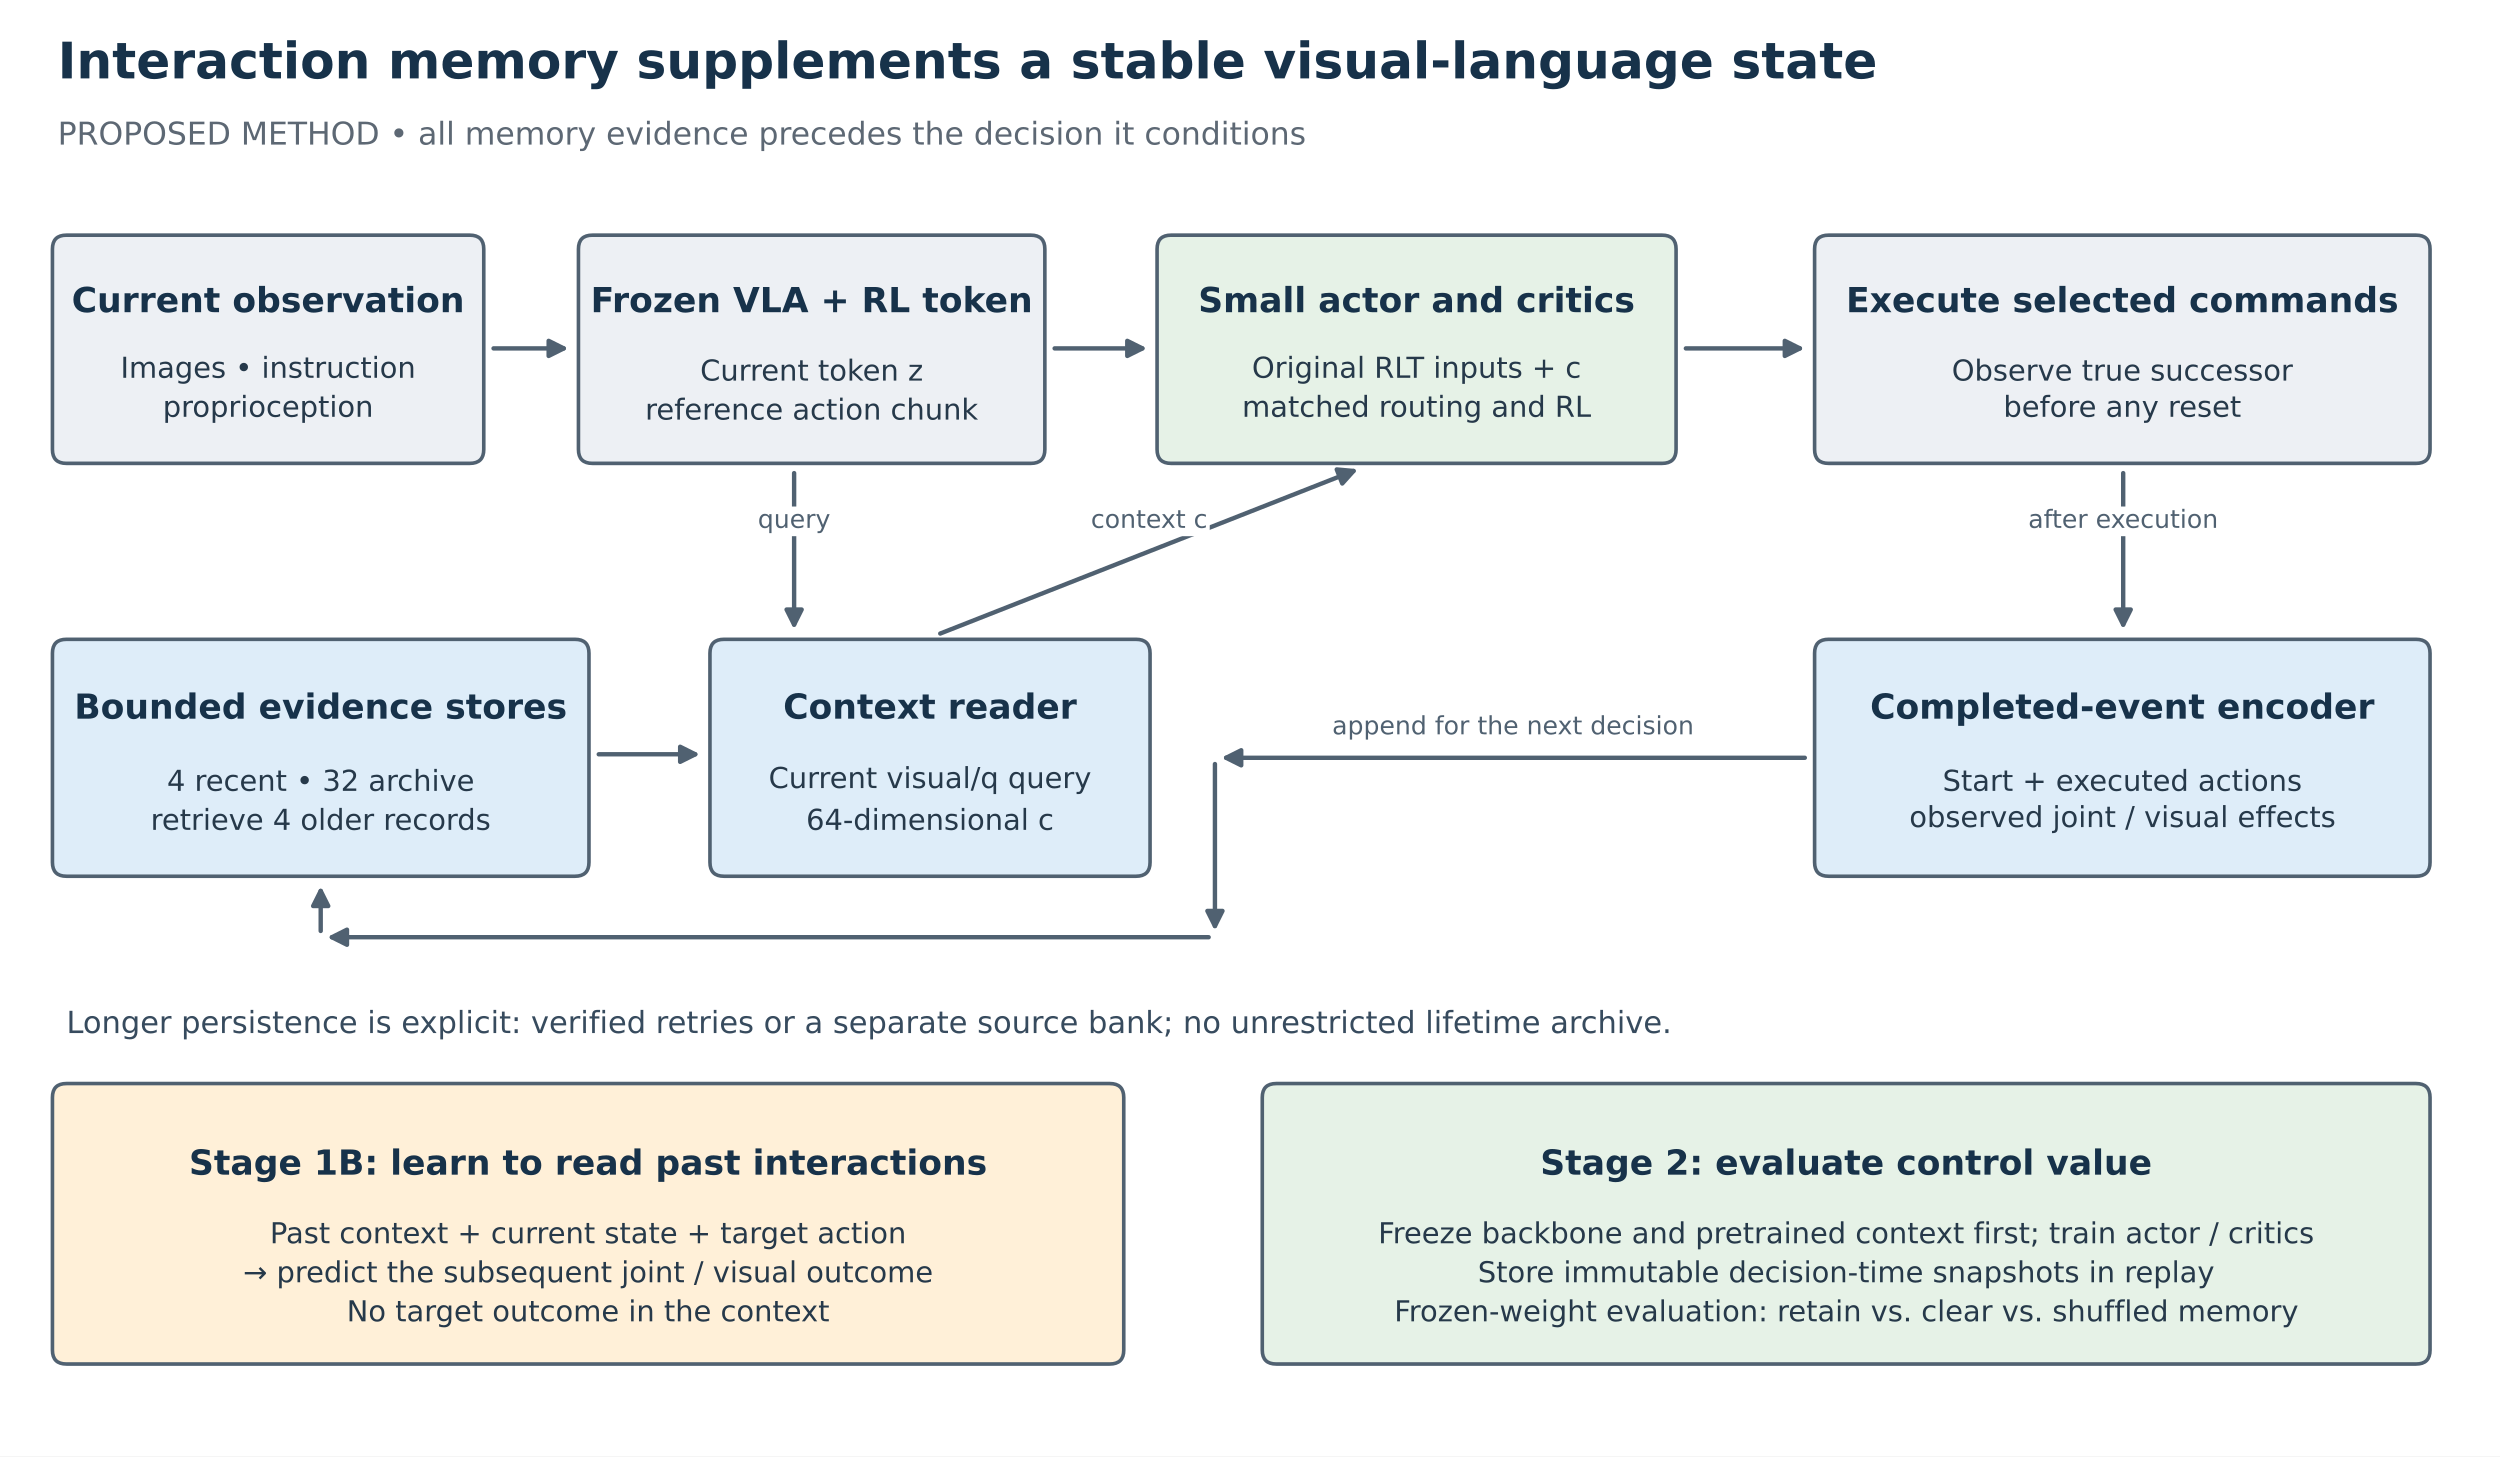
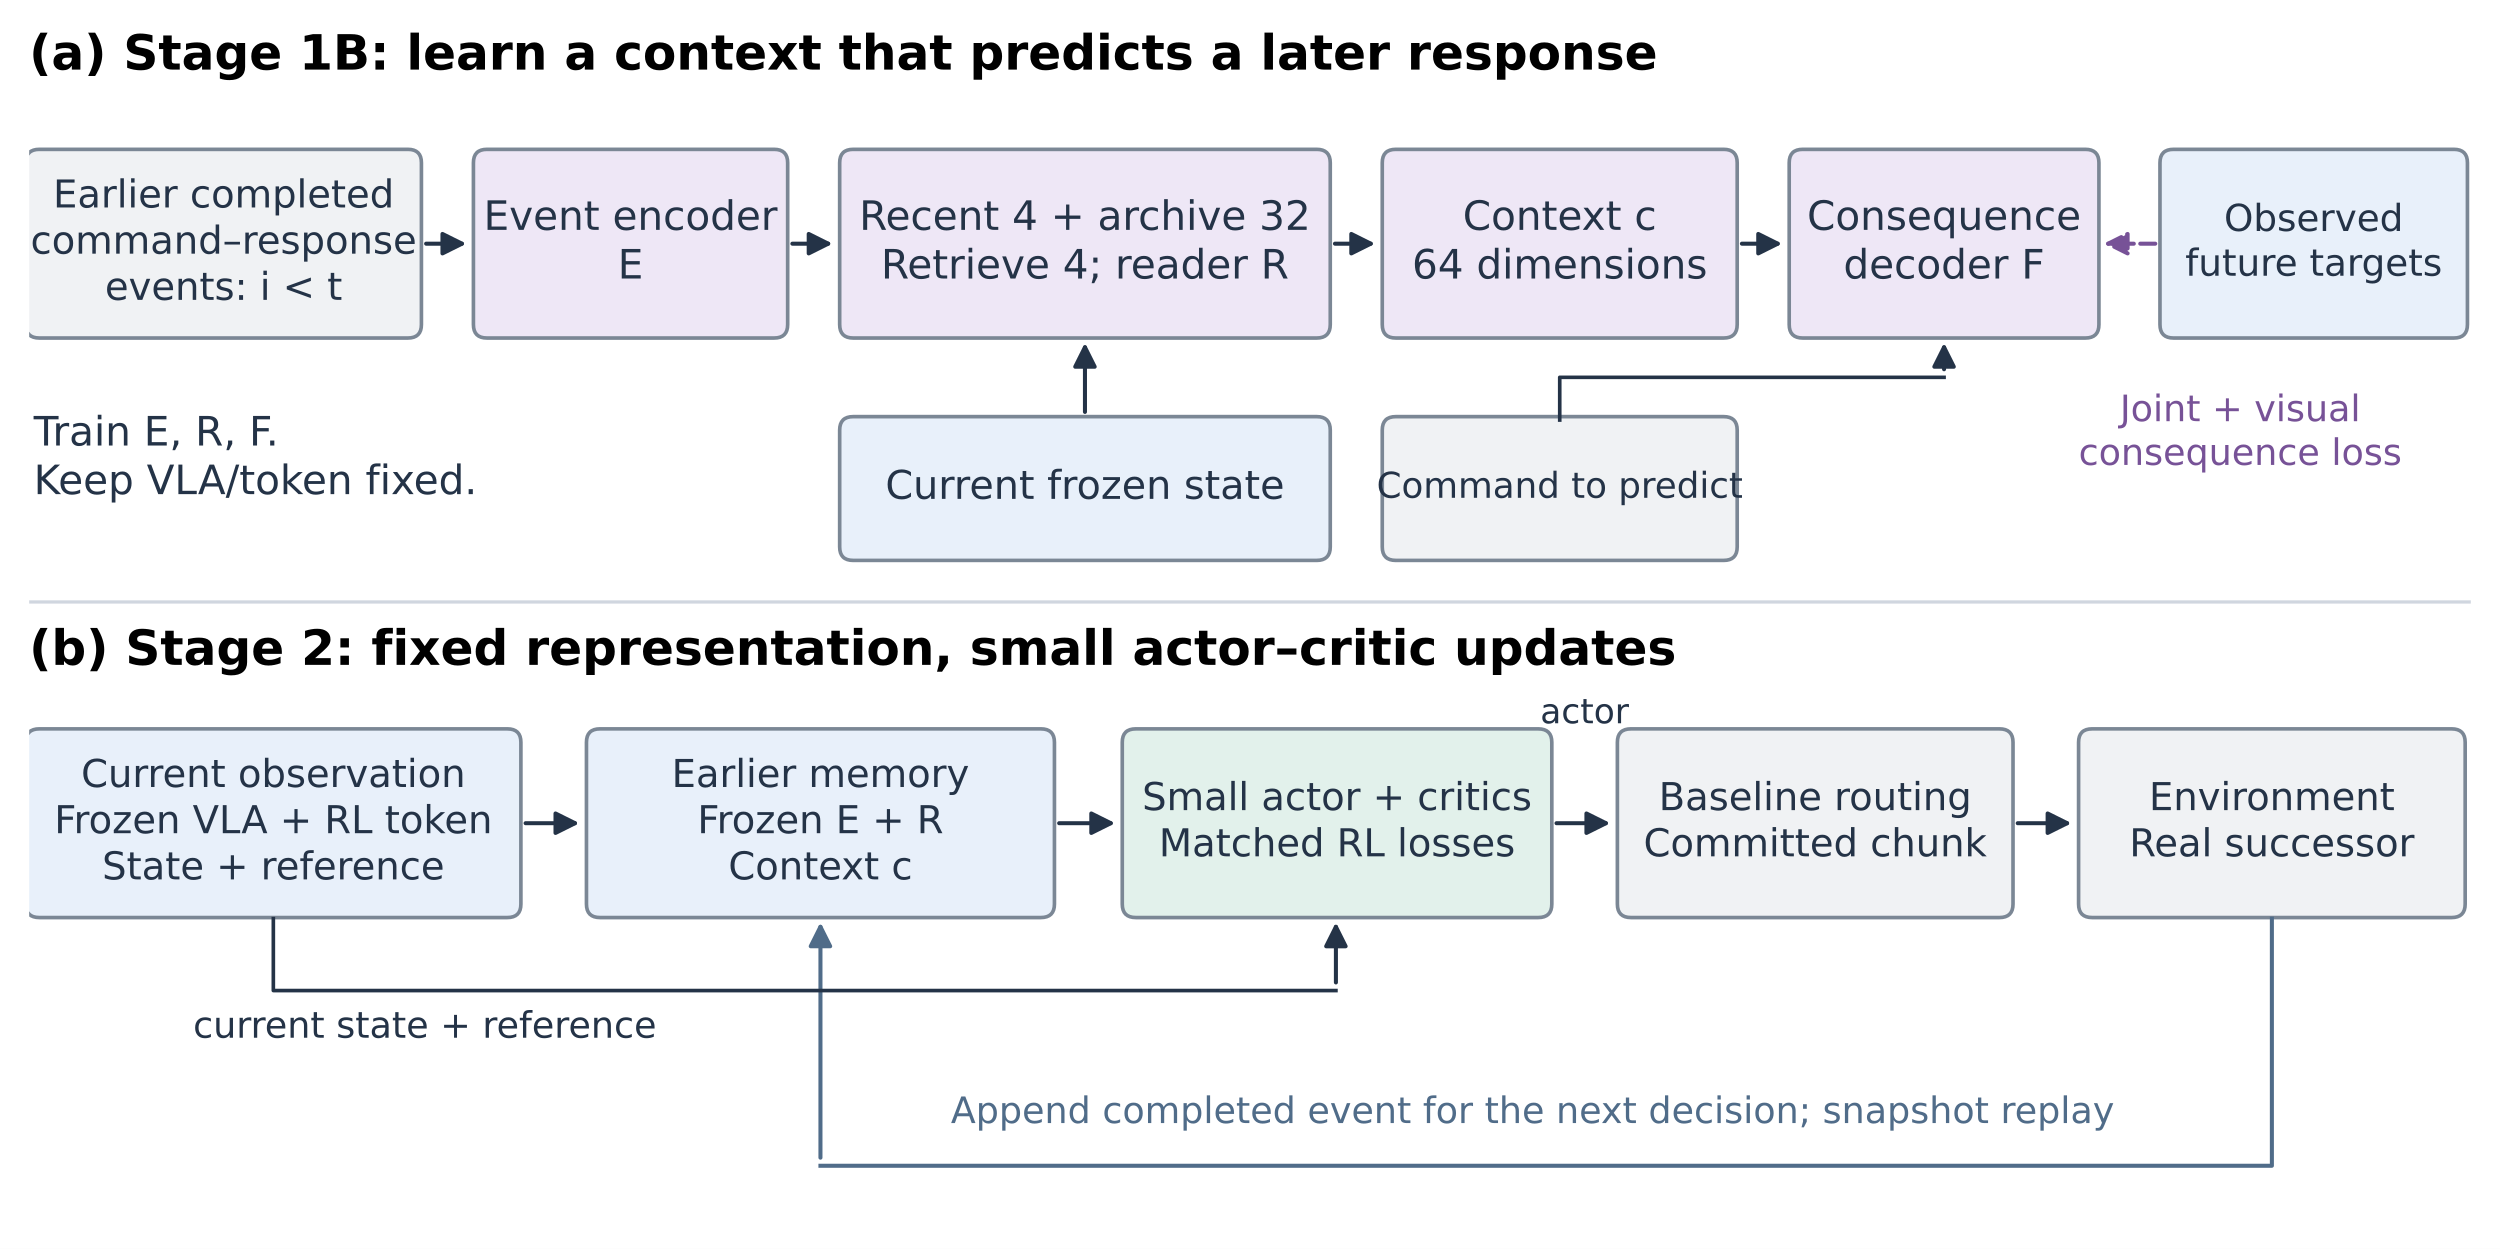
- <svg xmlns="http://www.w3.org/2000/svg" width="795.6pt" height="463.464pt" viewBox="0 0 795.6 463.464" version="1.1">
+ <svg xmlns="http://www.w3.org/2000/svg" width="617.04pt" height="308.232pt" viewBox="0 0 617.04 308.232" version="1.1">
  <defs>
    <style type="text/css">*{stroke-linejoin: round; stroke-linecap: butt}</style>
  </defs>
  <g id="figure_1">
    <g id="patch_1">
-       <path d="M 0 463.464  L 795.6 463.464  L 795.6 0  L 0 0  z " style="fill: #ffffff" />
+       <path d="M 0 308.232 L 617.04 308.232 L 617.04 0 L 0 0 z " style="fill: #ffffff" />
    </g>
    <g id="axes_1">
      <g id="patch_2">
-         <path d="M 21.15 147.463  L 149.49 147.463  Q 153.954 147.463 153.954 143.028  L 153.954 79.272  Q 153.954 74.837 149.49 74.837  L 21.15 74.837  Q 16.686 74.837 16.686 79.272  L 16.686 143.028  Q 16.686 147.463 21.15 147.463  z " clip-path="url(#p0e22c294cd)" style="fill: #edf0f4; stroke: #506171; stroke-width: 1.15; stroke-linejoin: miter" />
+         <path d="M 9.711 83.43 L 100.665 83.43 Q 104.013 83.43 104.013 80.104 L 104.013 40.187 Q 104.013 36.86 100.665 36.86 L 9.711 36.86 Q 6.363 36.86 6.363 40.187 L 6.363 80.104 Q 6.363 83.43 9.711 83.43 z " clip-path="url(#p02e660b0db)" style="fill: #f0f2f4; stroke: #7b8795; stroke-width: 0.9; stroke-linejoin: miter" />
      </g>
      <g id="patch_3">
-         <path d="M 188.55 147.463  L 328.05 147.463  Q 332.514 147.463 332.514 143.028  L 332.514 79.272  Q 332.514 74.837 328.05 74.837  L 188.55 74.837  Q 184.086 74.837 184.086 79.272  L 184.086 143.028  Q 184.086 147.463 188.55 147.463  z " clip-path="url(#p0e22c294cd)" style="fill: #edf0f4; stroke: #506171; stroke-width: 1.15; stroke-linejoin: miter" />
+         <path d="M 120.195 83.43 L 191.061 83.43 Q 194.409 83.43 194.409 80.104 L 194.409 40.187 Q 194.409 36.86 191.061 36.86 L 120.195 36.86 Q 116.847 36.86 116.847 40.187 L 116.847 80.104 Q 116.847 83.43 120.195 83.43 z " clip-path="url(#p02e660b0db)" style="fill: #eee7f6; stroke: #7b8795; stroke-width: 0.9; stroke-linejoin: miter" />
      </g>
      <g id="patch_4">
-         <path d="M 372.69 147.463  L 528.93 147.463  Q 533.394 147.463 533.394 143.028  L 533.394 79.272  Q 533.394 74.837 528.93 74.837  L 372.69 74.837  Q 368.226 74.837 368.226 79.272  L 368.226 143.028  Q 368.226 147.463 372.69 147.463  z " clip-path="url(#p0e22c294cd)" style="fill: #e6f2e7; stroke: #506171; stroke-width: 1.15; stroke-linejoin: miter" />
+         <path d="M 210.591 83.43 L 324.981 83.43 Q 328.329 83.43 328.329 80.104 L 328.329 40.187 Q 328.329 36.86 324.981 36.86 L 210.591 36.86 Q 207.243 36.86 207.243 40.187 L 207.243 80.104 Q 207.243 83.43 210.591 83.43 z " clip-path="url(#p02e660b0db)" style="fill: #eee7f6; stroke: #7b8795; stroke-width: 0.9; stroke-linejoin: miter" />
      </g>
      <g id="patch_5">
-         <path d="M 581.94 147.463  L 768.87 147.463  Q 773.334 147.463 773.334 143.028  L 773.334 79.272  Q 773.334 74.837 768.87 74.837  L 581.94 74.837  Q 577.476 74.837 577.476 79.272  L 577.476 143.028  Q 577.476 147.463 581.94 147.463  z " clip-path="url(#p0e22c294cd)" style="fill: #edf0f4; stroke: #506171; stroke-width: 1.15; stroke-linejoin: miter" />
+         <path d="M 344.511 83.43 L 425.421 83.43 Q 428.769 83.43 428.769 80.104 L 428.769 40.187 Q 428.769 36.86 425.421 36.86 L 344.511 36.86 Q 341.163 36.86 341.163 40.187 L 341.163 80.104 Q 341.163 83.43 344.511 83.43 z " clip-path="url(#p02e660b0db)" style="fill: #eee7f6; stroke: #7b8795; stroke-width: 0.9; stroke-linejoin: miter" />
      </g>
      <g id="patch_6">
-         <path d="M 157.069 110.873  Q 169.019 110.873 179.403 110.873  " clip-path="url(#p0e22c294cd)" style="fill: none; stroke: #506171; stroke-width: 1.4; stroke-linecap: round" />
-         <path d="M 174.603 108.473  L 179.403 110.873  L 174.603 113.273  z " clip-path="url(#p0e22c294cd)" style="fill: #506171; stroke: #506171; stroke-width: 1.4; stroke-linecap: round" />
+         <path d="M 444.951 83.43 L 514.701 83.43 Q 518.049 83.43 518.049 80.104 L 518.049 40.187 Q 518.049 36.86 514.701 36.86 L 444.951 36.86 Q 441.603 36.86 441.603 40.187 L 441.603 80.104 Q 441.603 83.43 444.951 83.43 z " clip-path="url(#p02e660b0db)" style="fill: #eee7f6; stroke: #7b8795; stroke-width: 0.9; stroke-linejoin: miter" />
      </g>
      <g id="patch_7">
-         <path d="M 335.629 110.873  Q 350.368 110.873 363.543 110.873  " clip-path="url(#p0e22c294cd)" style="fill: none; stroke: #506171; stroke-width: 1.4; stroke-linecap: round" />
-         <path d="M 358.743 108.473  L 363.543 110.873  L 358.743 113.273  z " clip-path="url(#p0e22c294cd)" style="fill: #506171; stroke: #506171; stroke-width: 1.4; stroke-linecap: round" />
+         <path d="M 105.175 60.145 Q 110.151 60.145 114.009 60.145 " clip-path="url(#p02e660b0db)" style="fill: none; stroke: #243347; stroke-linecap: round" />
+         <path d="M 109.209 57.745 L 114.009 60.145 L 109.209 62.545 z " clip-path="url(#p02e660b0db)" style="fill: #243347; stroke: #243347; stroke-linecap: round" />
      </g>
      <g id="patch_8">
-         <path d="M 536.51 110.873  Q 555.435 110.873 572.795 110.873  " clip-path="url(#p0e22c294cd)" style="fill: none; stroke: #506171; stroke-width: 1.4; stroke-linecap: round" />
-         <path d="M 567.995 108.473  L 572.795 110.873  L 567.995 113.273  z " clip-path="url(#p0e22c294cd)" style="fill: #506171; stroke: #506171; stroke-width: 1.4; stroke-linecap: round" />
+         <path d="M 195.571 60.145 Q 200.547 60.145 204.405 60.145 " clip-path="url(#p02e660b0db)" style="fill: none; stroke: #243347; stroke-linecap: round" />
+         <path d="M 199.605 57.745 L 204.405 60.145 L 199.605 62.545 z " clip-path="url(#p02e660b0db)" style="fill: #243347; stroke: #243347; stroke-linecap: round" />
      </g>
      <g id="patch_9">
-         <path d="M 21.15 278.856  L 182.97 278.856  Q 187.434 278.856 187.434 274.421  L 187.434 207.893  Q 187.434 203.458 182.97 203.458  L 21.15 203.458  Q 16.686 203.458 16.686 207.893  L 16.686 274.421  Q 16.686 278.856 21.15 278.856  z " clip-path="url(#p0e22c294cd)" style="fill: #deedf9; stroke: #506171; stroke-width: 1.15; stroke-linejoin: miter" />
+         <path d="M 329.491 60.145 Q 334.467 60.145 338.325 60.145 " clip-path="url(#p02e660b0db)" style="fill: none; stroke: #243347; stroke-linecap: round" />
+         <path d="M 333.525 57.745 L 338.325 60.145 L 333.525 62.545 z " clip-path="url(#p02e660b0db)" style="fill: #243347; stroke: #243347; stroke-linecap: round" />
      </g>
      <g id="patch_10">
-         <path d="M 230.4 278.856  L 361.53 278.856  Q 365.994 278.856 365.994 274.421  L 365.994 207.893  Q 365.994 203.458 361.53 203.458  L 230.4 203.458  Q 225.936 203.458 225.936 207.893  L 225.936 274.421  Q 225.936 278.856 230.4 278.856  z " clip-path="url(#p0e22c294cd)" style="fill: #deedf9; stroke: #506171; stroke-width: 1.15; stroke-linejoin: miter" />
+         <path d="M 429.931 60.145 Q 434.907 60.145 438.765 60.145 " clip-path="url(#p02e660b0db)" style="fill: none; stroke: #243347; stroke-linecap: round" />
+         <path d="M 433.965 57.745 L 438.765 60.145 L 433.965 62.545 z " clip-path="url(#p02e660b0db)" style="fill: #243347; stroke: #243347; stroke-linecap: round" />
      </g>
      <g id="patch_11">
-         <path d="M 581.94 278.856  L 768.87 278.856  Q 773.334 278.856 773.334 274.421  L 773.334 207.893  Q 773.334 203.458 768.87 203.458  L 581.94 203.458  Q 577.476 203.458 577.476 207.893  L 577.476 274.421  Q 577.476 278.856 581.94 278.856  z " clip-path="url(#p0e22c294cd)" style="fill: #deedf9; stroke: #506171; stroke-width: 1.15; stroke-linejoin: miter" />
+         <path d="M 210.591 138.316 L 324.981 138.316 Q 328.329 138.316 328.329 134.989 L 328.329 106.16 Q 328.329 102.834 324.981 102.834 L 210.591 102.834 Q 207.243 102.834 207.243 106.16 L 207.243 134.989 Q 207.243 138.316 210.591 138.316 z " clip-path="url(#p02e660b0db)" style="fill: #e8f0fa; stroke: #7b8795; stroke-width: 0.9; stroke-linejoin: miter" />
      </g>
      <g id="patch_12">
-         <path d="M 675.684 150.571  Q 675.684 175.46 675.684 198.783  " clip-path="url(#p0e22c294cd)" style="fill: none; stroke: #506171; stroke-width: 1.4; stroke-linecap: round" />
-         <path d="M 678.084 193.983  L 675.684 198.783  L 673.284 193.983  z " clip-path="url(#p0e22c294cd)" style="fill: #506171; stroke: #506171; stroke-width: 1.4; stroke-linecap: round" />
+         <path d="M 344.511 138.316 L 425.421 138.316 Q 428.769 138.316 428.769 134.989 L 428.769 106.16 Q 428.769 102.834 425.421 102.834 L 344.511 102.834 Q 341.163 102.834 341.163 106.16 L 341.163 134.989 Q 341.163 138.316 344.511 138.316 z " clip-path="url(#p02e660b0db)" style="fill: #f0f2f4; stroke: #7b8795; stroke-width: 0.9; stroke-linejoin: miter" />
      </g>
      <g id="patch_13">
-         <path d="M 574.36 241.157  Q 481.501 241.157 390.207 241.157  " clip-path="url(#p0e22c294cd)" style="fill: none; stroke: #506171; stroke-width: 1.4; stroke-linecap: round" />
-         <path d="M 395.007 243.557  L 390.207 241.157  L 395.007 238.757  z " clip-path="url(#p0e22c294cd)" style="fill: #506171; stroke: #506171; stroke-width: 1.4; stroke-linecap: round" />
+         <path d="M 267.786 101.667 Q 267.786 93.132 267.786 85.714 " clip-path="url(#p02e660b0db)" style="fill: none; stroke: #243347; stroke-linecap: round" />
+         <path d="M 265.386 90.514 L 267.786 85.714 L 270.186 90.514 z " clip-path="url(#p02e660b0db)" style="fill: #243347; stroke: #243347; stroke-linecap: round" />
      </g>
      <g id="patch_14">
-         <path d="M 386.64 243.154  Q 386.64 269.706 386.64 294.694  " clip-path="url(#p0e22c294cd)" style="fill: none; stroke: #506171; stroke-width: 1.4; stroke-linecap: round" />
-         <path d="M 389.04 289.894  L 386.64 294.694  L 384.24 289.894  z " clip-path="url(#p0e22c294cd)" style="fill: #506171; stroke: #506171; stroke-width: 1.4; stroke-linecap: round" />
+         <path d="M 479.826 91.134 Q 479.826 87.864 479.826 85.713 " clip-path="url(#p02e660b0db)" style="fill: none; stroke: #243347; stroke-linecap: round" />
+         <path d="M 477.426 90.513 L 479.826 85.713 L 482.226 90.513 z " clip-path="url(#p02e660b0db)" style="fill: #243347; stroke: #243347; stroke-linecap: round" />
      </g>
      <g id="patch_15">
-         <path d="M 384.638 298.26  Q 244.347 298.26 105.622 298.26  " clip-path="url(#p0e22c294cd)" style="fill: none; stroke: #506171; stroke-width: 1.4; stroke-linecap: round" />
-         <path d="M 110.422 300.66  L 105.622 298.26  L 110.422 295.86  z " clip-path="url(#p0e22c294cd)" style="fill: #506171; stroke: #506171; stroke-width: 1.4; stroke-linecap: round" />
+         <path d="M 536.463 83.43 L 605.655 83.43 Q 609.003 83.43 609.003 80.104 L 609.003 40.187 Q 609.003 36.86 605.655 36.86 L 536.463 36.86 Q 533.115 36.86 533.115 40.187 L 533.115 80.104 Q 533.115 83.43 536.463 83.43 z " clip-path="url(#p02e660b0db)" style="fill: #e8f0fa; stroke: #7b8795; stroke-width: 0.9; stroke-linejoin: miter" />
      </g>
      <g id="patch_16">
-         <path d="M 102.06 296.263  Q 102.06 289.115 102.06 283.532  " clip-path="url(#p0e22c294cd)" style="fill: none; stroke: #506171; stroke-width: 1.4; stroke-linecap: round" />
-         <path d="M 99.66 288.332  L 102.06 283.532  L 104.46 288.332  z " clip-path="url(#p0e22c294cd)" style="fill: #506171; stroke: #506171; stroke-width: 1.4; stroke-linecap: round" />
+         <path d="M 531.953 60.145 Q 525.581 60.145 520.327 60.145 " clip-path="url(#p02e660b0db)" style="fill: none; stroke-dasharray: 3.7,1.6; stroke-dashoffset: 0; stroke: #775297; stroke-linecap: round" />
+         <path d="M 525.127 62.545 L 520.327 60.145 L 525.127 57.745 z " clip-path="url(#p02e660b0db)" style="fill: #775297; stroke-dasharray: 3.7,1.6; stroke-dashoffset: 0; stroke: #775297; stroke-linecap: round" />
      </g>
      <g id="patch_17">
-         <path d="M 190.547 240.048  Q 206.681 240.048 221.251 240.048  " clip-path="url(#p0e22c294cd)" style="fill: none; stroke: #506171; stroke-width: 1.4; stroke-linecap: round" />
-         <path d="M 216.451 237.648  L 221.251 240.048  L 216.451 242.448  z " clip-path="url(#p0e22c294cd)" style="fill: #506171; stroke: #506171; stroke-width: 1.4; stroke-linecap: round" />
+         <path d="M 9.711 226.465 L 125.217 226.465 Q 128.565 226.465 128.565 223.139 L 128.565 183.222 Q 128.565 179.896 125.217 179.896 L 9.711 179.896 Q 6.363 179.896 6.363 183.222 L 6.363 223.139 Q 6.363 226.465 9.711 226.465 z " clip-path="url(#p02e660b0db)" style="fill: #e8f0fa; stroke: #7b8795; stroke-width: 0.9; stroke-linejoin: miter" />
      </g>
      <g id="patch_18">
-         <path d="M 299.225 201.615  Q 365.715 175.46 430.749 149.878  " clip-path="url(#p0e22c294cd)" style="fill: none; stroke: #506171; stroke-width: 1.4; stroke-linecap: round" />
-         <path d="M 425.404 149.402  L 430.749 149.878  L 427.161 153.869  z " clip-path="url(#p0e22c294cd)" style="fill: #506171; stroke: #506171; stroke-width: 1.4; stroke-linecap: round" />
+         <path d="M 148.095 226.465 L 256.905 226.465 Q 260.253 226.465 260.253 223.139 L 260.253 183.222 Q 260.253 179.896 256.905 179.896 L 148.095 179.896 Q 144.747 179.896 144.747 183.222 L 144.747 223.139 Q 144.747 226.465 148.095 226.465 z " clip-path="url(#p02e660b0db)" style="fill: #e8f0fa; stroke: #7b8795; stroke-width: 0.9; stroke-linejoin: miter" />
      </g>
      <g id="patch_19">
-         <path d="M 252.72 150.571  Q 252.72 175.46 252.72 198.783  " clip-path="url(#p0e22c294cd)" style="fill: none; stroke: #506171; stroke-width: 1.4; stroke-linecap: round" />
-         <path d="M 255.12 193.983  L 252.72 198.783  L 250.32 193.983  z " clip-path="url(#p0e22c294cd)" style="fill: #506171; stroke: #506171; stroke-width: 1.4; stroke-linecap: round" />
+         <path d="M 280.341 226.465 L 379.665 226.465 Q 383.013 226.465 383.013 223.139 L 383.013 183.222 Q 383.013 179.896 379.665 179.896 L 280.341 179.896 Q 276.993 179.896 276.993 183.222 L 276.993 223.139 Q 276.993 226.465 280.341 226.465 z " clip-path="url(#p02e660b0db)" style="fill: #e2f1eb; stroke: #7b8795; stroke-width: 0.9; stroke-linejoin: miter" />
      </g>
      <g id="patch_20">
-         <path d="M 21.15 434.088  L 353.16 434.088  Q 357.624 434.088 357.624 429.653  L 357.624 349.265  Q 357.624 344.83 353.16 344.83  L 21.15 344.83  Q 16.686 344.83 16.686 349.265  L 16.686 429.653  Q 16.686 434.088 21.15 434.088  z " clip-path="url(#p0e22c294cd)" style="fill: #fff0d8; stroke: #506171; stroke-width: 1.15; stroke-linejoin: miter" />
+         <path d="M 402.543 226.465 L 493.497 226.465 Q 496.845 226.465 496.845 223.139 L 496.845 183.222 Q 496.845 179.896 493.497 179.896 L 402.543 179.896 Q 399.195 179.896 399.195 183.222 L 399.195 223.139 Q 399.195 226.465 402.543 226.465 z " clip-path="url(#p02e660b0db)" style="fill: #f0f2f4; stroke: #7b8795; stroke-width: 0.9; stroke-linejoin: miter" />
      </g>
      <g id="patch_21">
-         <path d="M 406.17 434.088  L 768.87 434.088  Q 773.334 434.088 773.334 429.653  L 773.334 349.265  Q 773.334 344.83 768.87 344.83  L 406.17 344.83  Q 401.706 344.83 401.706 349.265  L 401.706 429.653  Q 401.706 434.088 406.17 434.088  z " clip-path="url(#p0e22c294cd)" style="fill: #e6f2e7; stroke: #506171; stroke-width: 1.15; stroke-linejoin: miter" />
+         <path d="M 516.375 226.465 L 605.097 226.465 Q 608.445 226.465 608.445 223.139 L 608.445 183.222 Q 608.445 179.896 605.097 179.896 L 516.375 179.896 Q 513.027 179.896 513.027 183.222 L 513.027 223.139 Q 513.027 226.465 516.375 226.465 z " clip-path="url(#p02e660b0db)" style="fill: #f0f2f4; stroke: #7b8795; stroke-width: 0.9; stroke-linejoin: miter" />
+       </g>
+       <g id="patch_22">
+         <path d="M 129.726 203.18 Q 136.377 203.18 141.909 203.18 " clip-path="url(#p02e660b0db)" style="fill: none; stroke: #243347; stroke-linecap: round" />
+         <path d="M 137.109 200.78 L 141.909 203.18 L 137.109 205.58 z " clip-path="url(#p02e660b0db)" style="fill: #243347; stroke: #243347; stroke-linecap: round" />
+       </g>
+       <g id="patch_23">
+         <path d="M 261.417 203.18 Q 268.344 203.18 274.153 203.18 " clip-path="url(#p02e660b0db)" style="fill: none; stroke: #243347; stroke-linecap: round" />
+         <path d="M 269.353 200.78 L 274.153 203.18 L 269.353 205.58 z " clip-path="url(#p02e660b0db)" style="fill: #243347; stroke: #243347; stroke-linecap: round" />
+       </g>
+       <g id="patch_24">
+         <path d="M 384.174 203.18 Q 390.825 203.18 396.357 203.18 " clip-path="url(#p02e660b0db)" style="fill: none; stroke: #243347; stroke-linecap: round" />
+         <path d="M 391.557 200.78 L 396.357 203.18 L 391.557 205.58 z " clip-path="url(#p02e660b0db)" style="fill: #243347; stroke: #243347; stroke-linecap: round" />
+       </g>
+       <g id="patch_25">
+         <path d="M 498.006 203.18 Q 504.657 203.18 510.189 203.18 " clip-path="url(#p02e660b0db)" style="fill: none; stroke: #243347; stroke-linecap: round" />
+         <path d="M 505.389 200.78 L 510.189 203.18 L 505.389 205.58 z " clip-path="url(#p02e660b0db)" style="fill: #243347; stroke: #243347; stroke-linecap: round" />
+       </g>
+       <g id="patch_26">
+         <path d="M 329.724 242.481 Q 329.724 235.059 329.724 228.755 " clip-path="url(#p02e660b0db)" style="fill: none; stroke: #243347; stroke-linecap: round" />
+         <path d="M 327.324 233.555 L 329.724 228.755 L 332.124 233.555 z " clip-path="url(#p02e660b0db)" style="fill: #243347; stroke: #243347; stroke-linecap: round" />
+       </g>
+       <g id="patch_27">
+         <path d="M 202.5 285.729 Q 202.5 256.681 202.5 228.751 " clip-path="url(#p02e660b0db)" style="fill: none; stroke: #506c89; stroke-linecap: round" />
+         <path d="M 200.1 233.551 L 202.5 228.751 L 204.9 233.551 z " clip-path="url(#p02e660b0db)" style="fill: #506c89; stroke: #506c89; stroke-linecap: round" />
+       </g>
+       <g id="line2d_1">
+         <path d="M 384.966 103.666 L 384.966 93.132 L 479.826 93.132 " clip-path="url(#p02e660b0db)" style="fill: none; stroke: #243347; stroke-width: 0.9; stroke-linecap: square" />
+       </g>
+       <g id="line2d_2">
+         <path d="M 7.2 148.572 L 609.84 148.572 " clip-path="url(#p02e660b0db)" style="fill: none; stroke: #d0d6df; stroke-width: 0.8; stroke-linecap: square" />
+       </g>
+       <g id="line2d_3">
+         <path d="M 67.464 226.742 L 67.464 244.483 L 329.724 244.483 " clip-path="url(#p02e660b0db)" style="fill: none; stroke: #243347; stroke-width: 0.9; stroke-linecap: square" />
+       </g>
+       <g id="line2d_4">
+         <path d="M 560.736 226.742 L 560.736 287.726 L 202.5 287.726 " clip-path="url(#p02e660b0db)" style="fill: none; stroke: #506c89; stroke-linecap: square" />
      </g>
      <g id="text_1">
-         <text style="font-weight: 700; font-size: 16px; font-family: 'DejaVu Sans'; text-anchor: start; fill: #17324a" x="18.36" y="24.941" transform="rotate(-0 18.36 24.9408)">Interaction memory supplements a stable visual-language state</text>
+         <text style="font-weight: 700; font-size: 12px; font-family: 'DejaVu Sans'; text-anchor: start" x="7.2" y="17.179" transform="rotate(-0 7.2 17.1792)">(a) Stage 1B: learn a context that predicts a later response</text>
      </g>
      <g id="text_2">
-         <text style="font-size: 10px; font-family: 'DejaVu Sans'; text-anchor: start; fill: #5d6874" x="18.36" y="46.008" transform="rotate(-0 18.36 46.008)">PROPOSED METHOD  •  all memory evidence precedes the decision it conditions</text>
+         <text style="font-size: 9.5px; font-family: 'DejaVu Sans'; fill: #243347" transform="translate(13.09558 51.21075)">Earlier completed</text>
+         <text style="font-size: 9.5px; font-family: 'DejaVu Sans'; fill: #243347" transform="translate(7.529914 62.61335)">command–response</text>
+         <text style="font-size: 9.5px; font-family: 'DejaVu Sans'; fill: #243347" transform="translate(25.89312 74.01594)">events: i &lt; t</text>
      </g>
      <g id="text_3">
-         <text style="font-weight: 700; font-size: 11px; font-family: 'DejaVu Sans'; text-anchor: middle; fill: #17324a" x="85.32" y="99.344" transform="rotate(-0 85.32 99.34397)">Current observation</text>
+         <text style="font-size: 10px; font-family: 'DejaVu Sans'; fill: #243347" transform="translate(119.3546 56.74227)">Event encoder</text>
+         <text style="font-size: 10px; font-family: 'DejaVu Sans'; fill: #243347" transform="translate(152.4686 68.74422)">E</text>
      </g>
      <g id="text_4">
-         <text style="font-size: 9.2px; font-family: 'DejaVu Sans'; fill: #26394a" transform="translate(38.33962 120.2298)">Images • instruction</text>
-         <text style="font-size: 9.2px; font-family: 'DejaVu Sans'; fill: #26394a" transform="translate(51.80038 132.6498)">proprioception</text>
+         <text style="font-size: 10px; font-family: 'DejaVu Sans'; fill: #243347" transform="translate(212.0626 56.74188)">Recent 4 + archive 32</text>
+         <text style="font-size: 10px; font-family: 'DejaVu Sans'; fill: #243347" transform="translate(217.443 68.74461)">Retrieve 4; reader R</text>
      </g>
      <g id="text_5">
-         <text style="font-weight: 700; font-size: 11px; font-family: 'DejaVu Sans'; text-anchor: middle; fill: #17324a" x="258.3" y="99.344" transform="rotate(-0 258.3 99.34397)">Frozen VLA + RL token</text>
+         <text style="font-size: 10px; font-family: 'DejaVu Sans'; fill: #243347" transform="translate(361.0394 56.74149)">Context c</text>
+         <text style="font-size: 10px; font-family: 'DejaVu Sans'; fill: #243347" transform="translate(348.509 68.74422)">64 dimensions</text>
      </g>
      <g id="text_6">
-         <text style="font-size: 9.2px; font-family: 'DejaVu Sans'; fill: #26394a" transform="translate(222.8218 121.1211)">Current token z</text>
-         <text style="font-size: 9.2px; font-family: 'DejaVu Sans'; fill: #26394a" transform="translate(205.313 133.5411)">reference action chunk</text>
+         <text style="font-size: 10px; font-family: 'DejaVu Sans'; fill: #243347" transform="translate(446.0112 56.74149)">Consequence</text>
+         <text style="font-size: 10px; font-family: 'DejaVu Sans'; fill: #243347" transform="translate(454.9955 68.74422)">decoder F</text>
      </g>
      <g id="text_7">
-         <text style="font-weight: 700; font-size: 11px; font-family: 'DejaVu Sans'; text-anchor: middle; fill: #17324a" x="450.81" y="99.344" transform="rotate(-0 450.81 99.34397)">Small actor and critics</text>
+         <text style="font-size: 9.8px; font-family: 'DejaVu Sans'; text-anchor: middle; fill: #243347" x="267.786" y="123.121" transform="rotate(-0 267.786 123.1209)">Current frozen state</text>
      </g>
      <g id="text_8">
-         <text style="font-size: 9.2px; font-family: 'DejaVu Sans'; fill: #26394a" transform="translate(398.4138 120.2298)">Original RLT inputs + c</text>
-         <text style="font-size: 9.2px; font-family: 'DejaVu Sans'; fill: #26394a" transform="translate(395.2758 132.6498)">matched routing and RL</text>
+         <text style="font-size: 8.8px; font-family: 'DejaVu Sans'; text-anchor: middle; fill: #243347" x="384.966" y="122.861" transform="rotate(-0 384.966 122.8611)">Command to predict</text>
      </g>
      <g id="text_9">
-         <text style="font-weight: 700; font-size: 11px; font-family: 'DejaVu Sans'; text-anchor: middle; fill: #17324a" x="675.405" y="99.344" transform="rotate(-0 675.405 99.34397)">Execute selected commands</text>
+         <text style="font-size: 9.2px; font-family: 'DejaVu Sans'; fill: #243347" transform="translate(548.9265 57.01414)">Observed</text>
+         <text style="font-size: 9.2px; font-family: 'DejaVu Sans'; fill: #243347" transform="translate(539.3406 68.05666)">future targets</text>
      </g>
      <g id="text_10">
-         <text style="font-size: 9.2px; font-family: 'DejaVu Sans'; fill: #26394a" transform="translate(621.13 121.1211)">Observe true successor</text>
-         <text style="font-size: 9.2px; font-family: 'DejaVu Sans'; fill: #26394a" transform="translate(637.5693 132.6498)">before any reset</text>
+         <text style="font-size: 9px; font-family: 'DejaVu Sans'; fill: #775297" transform="translate(523.2282 103.9511)">Joint + visual</text>
+         <text style="font-size: 9px; font-family: 'DejaVu Sans'; fill: #775297" transform="translate(513.0364 114.7536)">consequence loss</text>
      </g>
      <g id="text_11">
-         <text style="font-weight: 700; font-size: 11px; font-family: 'DejaVu Sans'; text-anchor: middle; fill: #17324a" x="102.06" y="228.713" transform="rotate(-0 102.06 228.7132)">Bounded evidence stores</text>
+         <text style="font-size: 10px; font-family: 'DejaVu Sans'; fill: #243347" transform="translate(8.316 109.9581)">Train E, R, F.</text>
+         <text style="font-size: 10px; font-family: 'DejaVu Sans'; fill: #243347" transform="translate(8.316 121.9608)">Keep VLA/token fixed.</text>
      </g>
      <g id="text_12">
-         <text style="font-size: 9.2px; font-family: 'DejaVu Sans'; fill: #26394a" transform="translate(53.13612 251.6823)">4 recent • 32 archive</text>
-         <text style="font-size: 9.2px; font-family: 'DejaVu Sans'; fill: #26394a" transform="translate(47.94603 264.1023)">retrieve 4 older records</text>
+         <text style="font-weight: 700; font-size: 12px; font-family: 'DejaVu Sans'; text-anchor: start" x="7.2" y="164.095" transform="rotate(-0 7.2 164.0952)">(b) Stage 2: fixed representation, small actor–critic updates</text>
      </g>
      <g id="text_13">
-         <text style="font-weight: 700; font-size: 11px; font-family: 'DejaVu Sans'; text-anchor: middle; fill: #17324a" x="295.965" y="228.713" transform="rotate(-0 295.965 228.7132)">Context reader</text>
+         <text style="font-size: 9.5px; font-family: 'DejaVu Sans'; fill: #243347" transform="translate(20.02189 194.2459)">Current observation</text>
+         <text style="font-size: 9.5px; font-family: 'DejaVu Sans'; fill: #243347" transform="translate(13.39416 205.6485)">Frozen VLA + RL token</text>
+         <text style="font-size: 9.5px; font-family: 'DejaVu Sans'; fill: #243347" transform="translate(25.20978 217.0511)">State + reference</text>
      </g>
      <g id="text_14">
-         <text style="font-size: 9.2px; font-family: 'DejaVu Sans'; fill: #26394a" transform="translate(244.606 250.791)">Current visual/q query</text>
-         <text style="font-size: 9.2px; font-family: 'DejaVu Sans'; fill: #26394a" transform="translate(256.5351 264.1023)">64-dimensional c</text>
+         <text style="font-size: 9.5px; font-family: 'DejaVu Sans'; fill: #243347" transform="translate(165.7639 194.2467)">Earlier memory</text>
+         <text style="font-size: 9.5px; font-family: 'DejaVu Sans'; fill: #243347" transform="translate(172.1223 205.6485)">Frozen E + R</text>
+         <text style="font-size: 9.5px; font-family: 'DejaVu Sans'; fill: #243347" transform="translate(179.7698 217.0504)">Context c</text>
      </g>
      <g id="text_15">
-         <text style="font-weight: 700; font-size: 11px; font-family: 'DejaVu Sans'; text-anchor: middle; fill: #17324a" x="675.405" y="228.713" transform="rotate(-0 675.405 228.7132)">Completed-event encoder</text>
+         <text style="font-size: 9.5px; font-family: 'DejaVu Sans'; fill: #243347" transform="translate(281.9055 199.9472)">Small actor + critics</text>
+         <text style="font-size: 9.5px; font-family: 'DejaVu Sans'; fill: #243347" transform="translate(286.0328 211.3498)">Matched RL losses</text>
      </g>
      <g id="text_16">
-         <text style="font-size: 9.2px; font-family: 'DejaVu Sans'; fill: #26394a" transform="translate(618.2119 251.6823)">Start + executed actions</text>
-         <text style="font-size: 9.2px; font-family: 'DejaVu Sans'; fill: #26394a" transform="translate(607.6247 263.211)">observed joint / visual effects</text>
+         <text style="font-size: 9.5px; font-family: 'DejaVu Sans'; fill: #243347" transform="translate(409.3988 199.9472)">Baseline routing</text>
+         <text style="font-size: 9.5px; font-family: 'DejaVu Sans'; fill: #243347" transform="translate(405.6582 211.3498)">Committed chunk</text>
      </g>
      <g id="text_17">
-         <g id="patch_22">
-           <path d="M 644.736 170.636  L 706.631 170.636  L 706.631 161.196  L 644.736 161.196  z " style="fill: #ffffff" />
-         </g>
-         <text style="font-size: 8px; font-family: 'DejaVu Sans'; text-anchor: middle; fill: #506171" x="675.684" y="167.995" transform="rotate(-0 675.684 167.9945)">after execution</text>
+         <text style="font-size: 9.5px; font-family: 'DejaVu Sans'; fill: #243347" transform="translate(530.4065 199.9472)">Environment</text>
+         <text style="font-size: 9.5px; font-family: 'DejaVu Sans'; fill: #243347" transform="translate(525.5467 211.3498)">Real successor</text>
      </g>
      <g id="text_18">
-         <g id="patch_23">
-           <path d="M 423.214 236.333  L 539.786 236.333  L 539.786 226.892  L 423.214 226.892  z " style="fill: #ffffff" />
-         </g>
-         <text style="font-size: 8px; font-family: 'DejaVu Sans'; text-anchor: middle; fill: #506171" x="481.5" y="233.691" transform="rotate(-0 481.5 233.6909)">append for the next decision</text>
+         <text style="font-size: 8.5px; font-family: 'DejaVu Sans'; text-anchor: middle; fill: #243347" x="391.104" y="178.51" transform="rotate(-0 391.104 178.5096)">actor</text>
      </g>
      <g id="text_19">
-         <g id="patch_24">
-           <path d="M 346.447 170.636  L 384.983 170.636  L 384.983 161.196  L 346.447 161.196  z " style="fill: #ffffff" />
-         </g>
-         <text style="font-size: 8px; font-family: 'DejaVu Sans'; text-anchor: middle; fill: #506171" x="365.715" y="167.995" transform="rotate(-0 365.715 167.9945)">context c</text>
+         <text style="font-size: 9px; font-family: 'DejaVu Sans'; text-anchor: middle; fill: #243347" x="104.85" y="256.126" transform="rotate(-0 104.85 256.1256)">current state + reference</text>
      </g>
      <g id="text_20">
-         <g id="patch_25">
-           <path d="M 240.452 170.636  L 264.988 170.636  L 264.988 161.196  L 240.452 161.196  z " style="fill: #ffffff" />
-         </g>
-         <text style="font-size: 8px; font-family: 'DejaVu Sans'; text-anchor: middle; fill: #506171" x="252.72" y="167.995" transform="rotate(-0 252.72 167.9945)">query</text>
-       </g>
-       <g id="text_21">
-         <text style="font-weight: 700; font-size: 11px; font-family: 'DejaVu Sans'; text-anchor: middle; fill: #17324a" x="187.155" y="373.827" transform="rotate(-0 187.155 373.8274)">Stage 1B: learn to read past interactions</text>
-       </g>
-       <g id="text_22">
-         <text style="font-size: 9.2px; font-family: 'DejaVu Sans'; fill: #26394a" transform="translate(85.89534 395.655)">Past context + current state + target action</text>
-         <text style="font-size: 9.2px; font-family: 'DejaVu Sans'; fill: #26394a" transform="translate(77.36737 408.075)">→ predict the subsequent joint / visual outcome</text>
-         <text style="font-size: 9.2px; font-family: 'DejaVu Sans'; fill: #26394a" transform="translate(110.3336 420.495)">No target outcome in the context</text>
-       </g>
-       <g id="text_23">
-         <text style="font-weight: 700; font-size: 11px; font-family: 'DejaVu Sans'; text-anchor: middle; fill: #17324a" x="587.52" y="373.827" transform="rotate(-0 587.52 373.8274)">Stage 2: evaluate control value</text>
-       </g>
-       <g id="text_24">
-         <text style="font-size: 9.2px; font-family: 'DejaVu Sans'; fill: #26394a" transform="translate(438.5972 395.655)">Freeze backbone and pretrained context first; train actor / critics</text>
-         <text style="font-size: 9.2px; font-family: 'DejaVu Sans'; fill: #26394a" transform="translate(470.3027 408.075)">Store immutable decision-time snapshots in replay</text>
-         <text style="font-size: 9.2px; font-family: 'DejaVu Sans'; fill: #26394a" transform="translate(443.7075 420.495)">Frozen-weight evaluation: retain vs. clear vs. shuffled memory</text>
-       </g>
-       <g id="text_25">
-         <text style="font-size: 9.7px; font-family: 'DejaVu Sans'; text-anchor: start; fill: #374b5e" x="21.15" y="328.752" transform="rotate(-0 21.15 328.752)">Longer persistence is explicit: verified retries or a separate source bank; no unrestricted lifetime archive.</text>
+         <text style="font-size: 9px; font-family: 'DejaVu Sans'; text-anchor: middle; fill: #506c89" x="378.27" y="277.193" transform="rotate(-0 378.27 277.1928)">Append completed event for the next decision; snapshot replay</text>
      </g>
    </g>
  </g>
  <defs>
-     <clipPath id="p0e22c294cd">
-       <rect x="7.2" y="7.2" width="781.2" height="449.064" />
+     <clipPath id="p02e660b0db">
+       <rect x="7.2" y="7.2" width="602.64" height="293.832" />
    </clipPath>
  </defs>
</svg>
